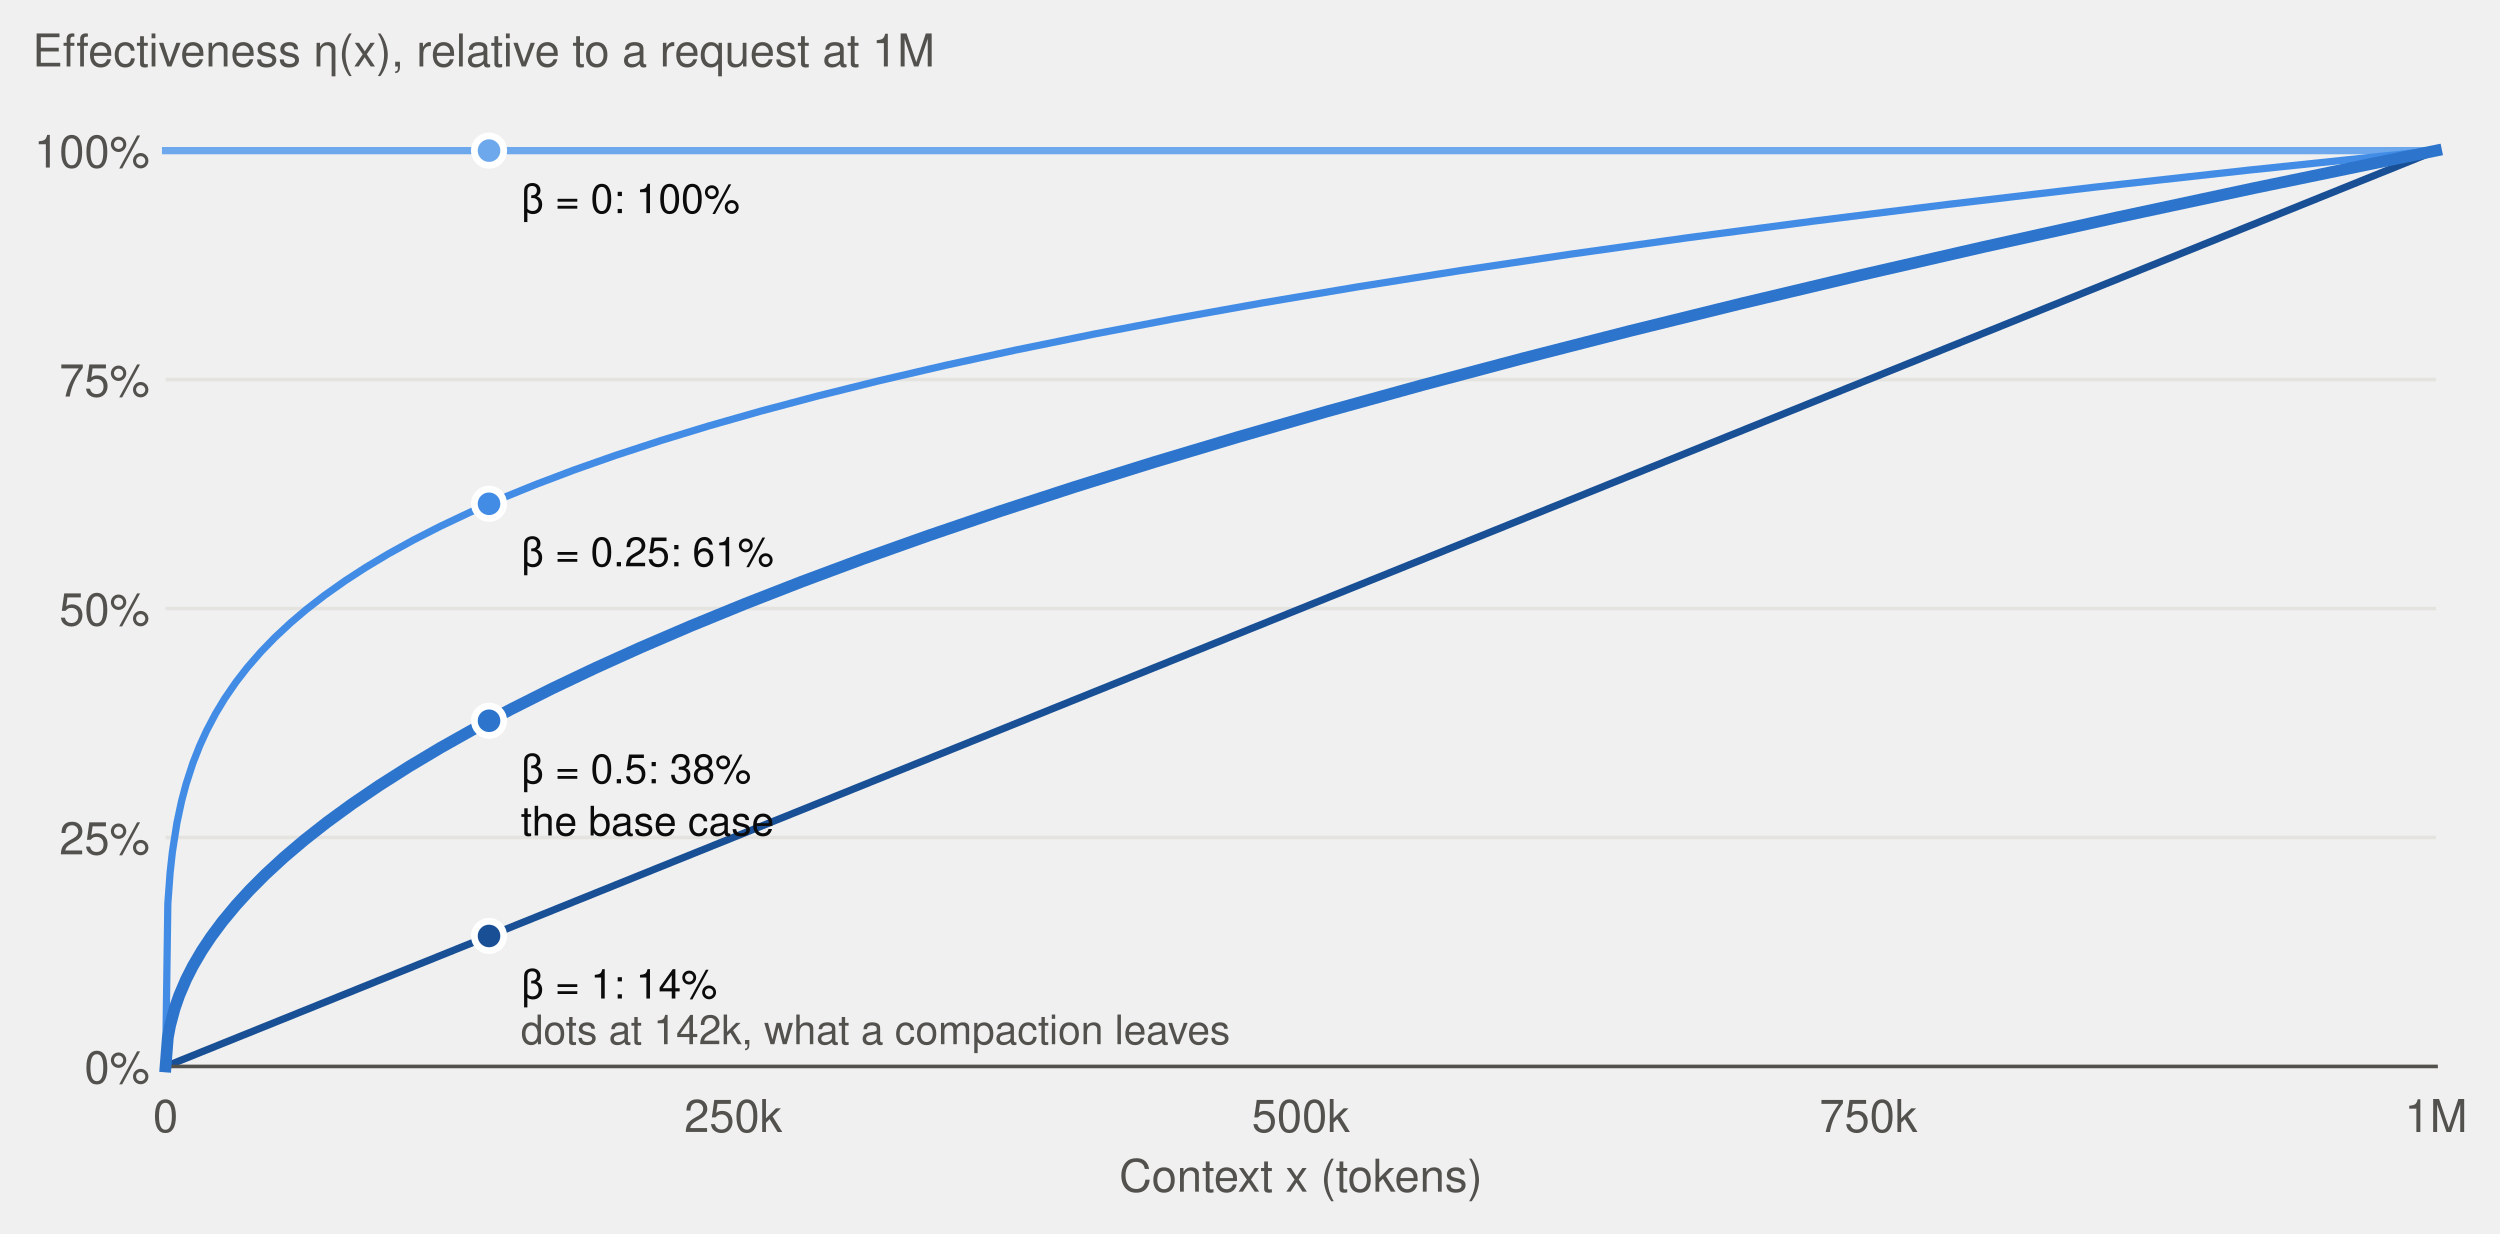
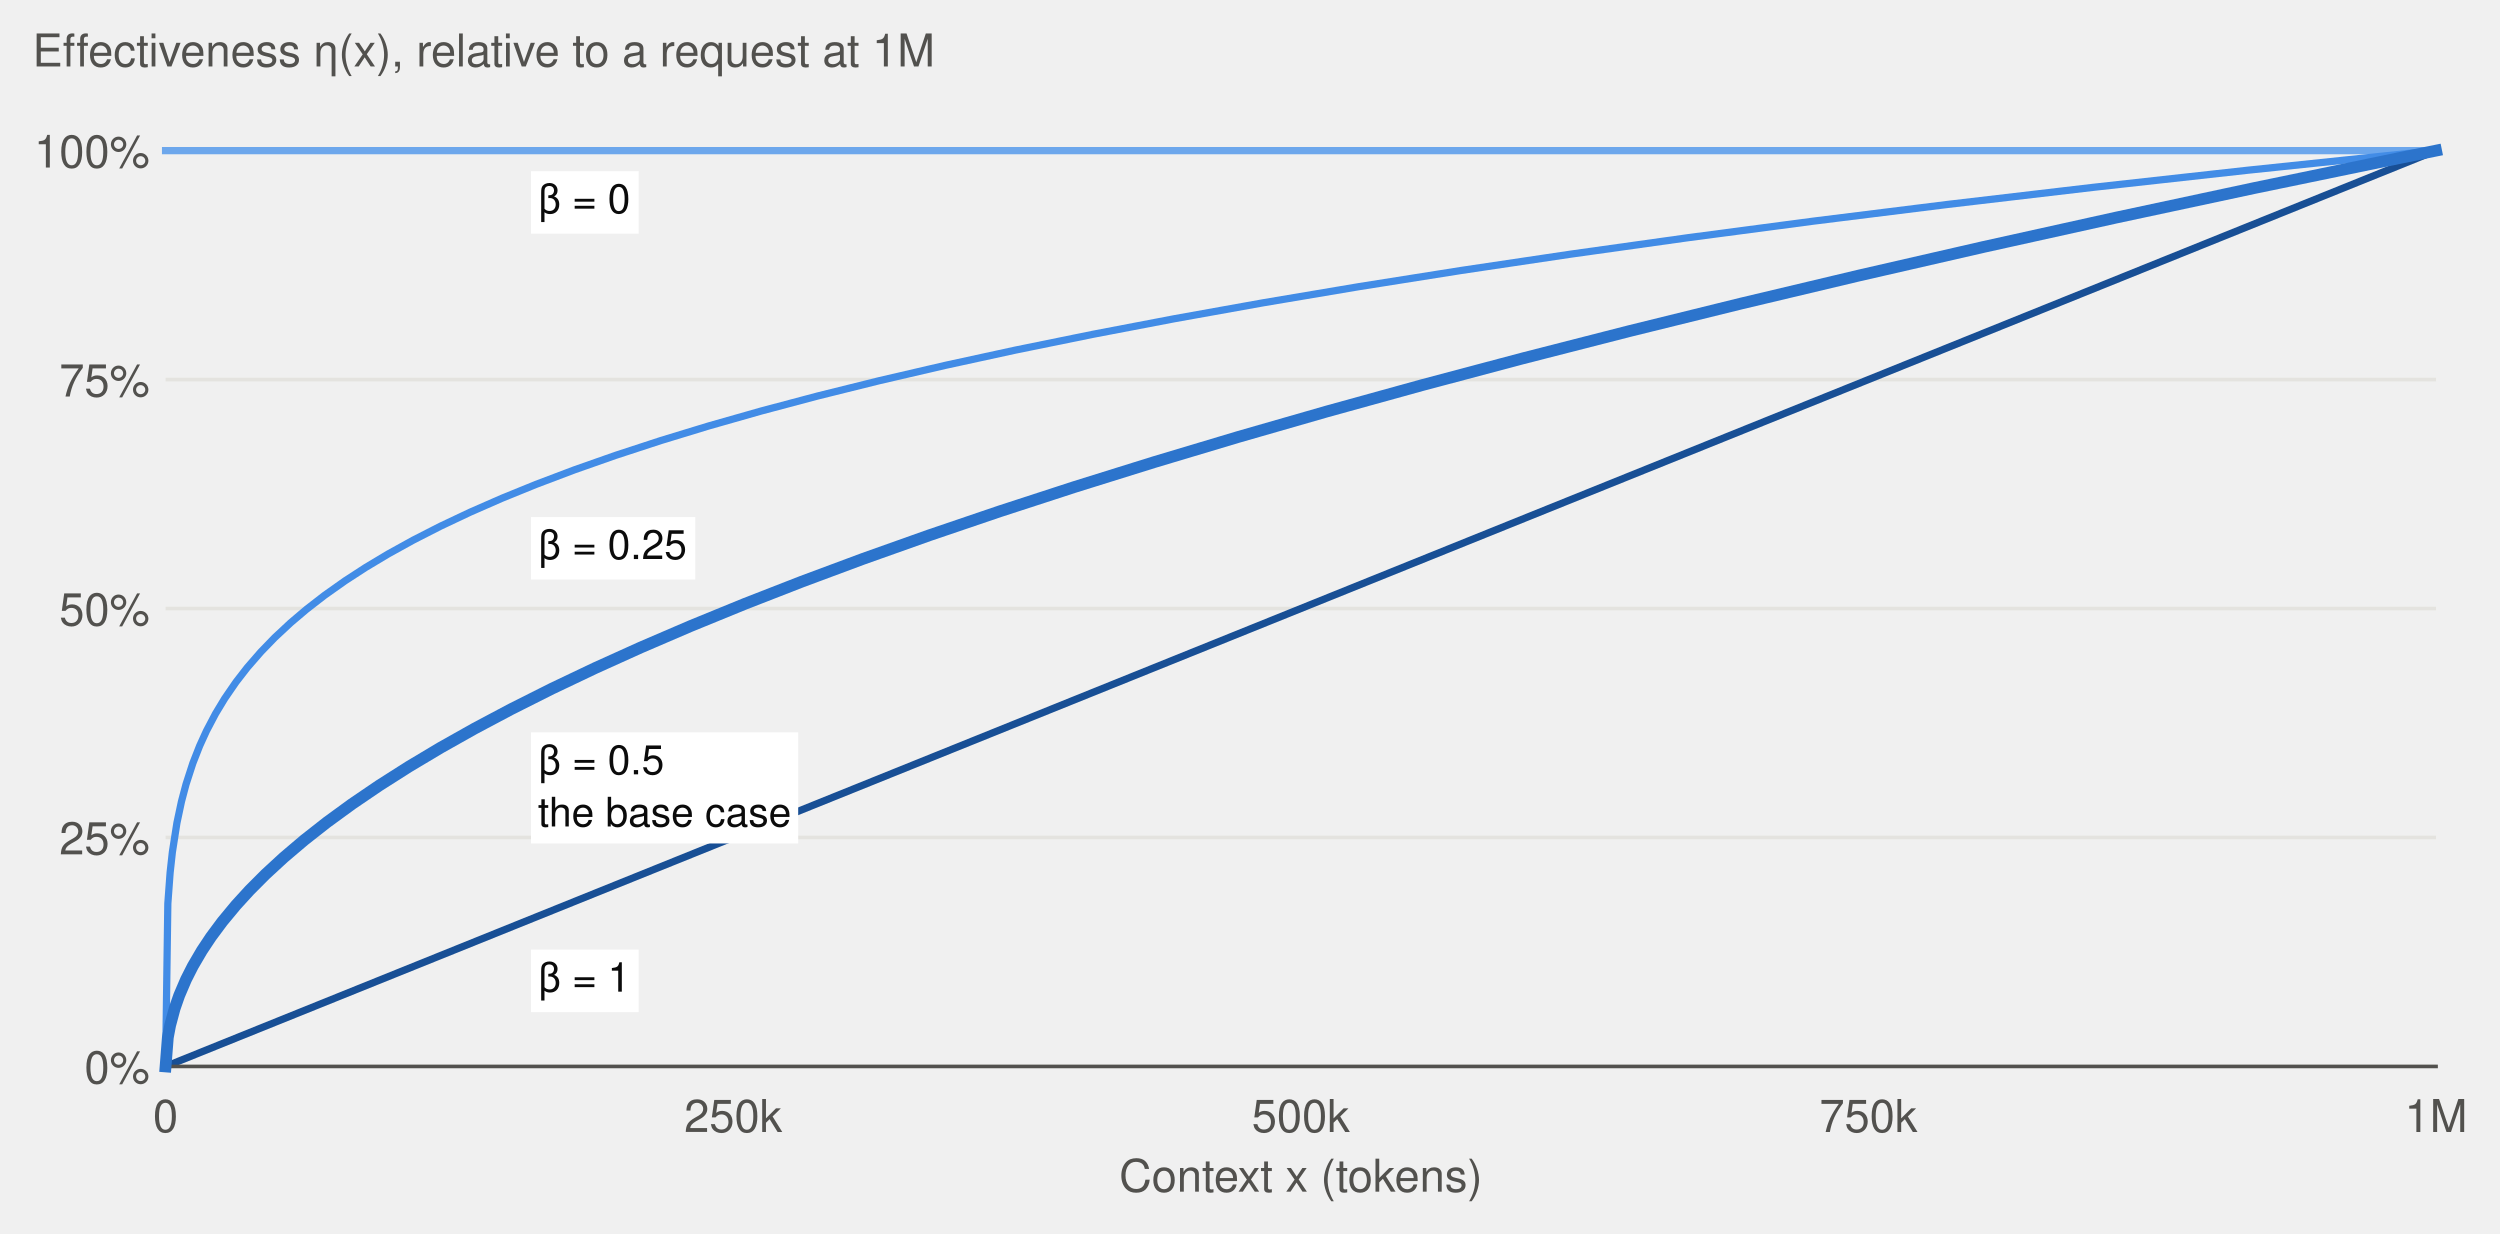
- <svg xmlns="http://www.w3.org/2000/svg" xmlns:xlink="http://www.w3.org/1999/xlink" width="552.965pt" height="272.823pt" viewBox="0 0 552.965 272.823" version="1.1">
+ <svg xmlns="http://www.w3.org/2000/svg" width="552.965pt" height="272.823pt" viewBox="0 0 552.965 272.823" version="1.1">
  <defs>
    <style type="text/css">*{stroke-linejoin: round; stroke-linecap: butt}</style>
  </defs>
  <g id="figure_1">
    <g id="patch_1">
      <path d="M 0 272.823  L 552.965 272.823  L 552.965 0  L 0 0  L 0 272.823  z " style="fill: none" />
    </g>
    <g id="axes_1">
      <g id="patch_2">
        <path d="M 36.62 235.883  L 538.82 235.883  L 538.82 25.211  L 36.62 25.211  L 36.62 235.883  z " style="fill: none" />
      </g>
      <g id="matplotlib.axis_1">
        <g id="xtick_1">
          <g id="line2d_1" />
          <g id="text_1">
            <text style="font-size: 10px; font-family: 'Helvetica', 'Arial', 'DejaVu Sans'; text-anchor: middle; fill: #52514e" x="36.62" y="250.383" transform="rotate(-0 36.62 250.3833)">0</text>
          </g>
        </g>
        <g id="xtick_2">
          <g id="line2d_2" />
          <g id="text_2">
            <text style="font-size: 10px; font-family: 'Helvetica', 'Arial', 'DejaVu Sans'; text-anchor: middle; fill: #52514e" x="162.17" y="250.383" transform="rotate(-0 162.17 250.3833)">250k</text>
          </g>
        </g>
        <g id="xtick_3">
          <g id="line2d_3" />
          <g id="text_3">
            <text style="font-size: 10px; font-family: 'Helvetica', 'Arial', 'DejaVu Sans'; text-anchor: middle; fill: #52514e" x="287.72" y="250.383" transform="rotate(-0 287.72 250.3833)">500k</text>
          </g>
        </g>
        <g id="xtick_4">
          <g id="line2d_4" />
          <g id="text_4">
            <text style="font-size: 10px; font-family: 'Helvetica', 'Arial', 'DejaVu Sans'; text-anchor: middle; fill: #52514e" x="413.27" y="250.383" transform="rotate(-0 413.27 250.3833)">750k</text>
          </g>
        </g>
        <g id="xtick_5">
          <g id="line2d_5" />
          <g id="text_5">
            <text style="font-size: 10px; font-family: 'Helvetica', 'Arial', 'DejaVu Sans'; text-anchor: middle; fill: #52514e" x="538.82" y="250.383" transform="rotate(-0 538.82 250.3833)">1M</text>
          </g>
        </g>
        <g id="text_6">
          <text style="font-size: 10px; font-family: 'Helvetica', 'Arial', 'DejaVu Sans'; text-anchor: middle; fill: #52514e" x="287.72" y="263.582" transform="rotate(-0 287.72 263.5825)">Context x (tokens)</text>
        </g>
      </g>
      <g id="matplotlib.axis_2">
        <g id="ytick_1">
          <g id="line2d_6">
            <path d="M 36.62 235.883  L 538.82 235.883  " clip-path="url(#p0b7dc274f1)" style="fill: none; stroke: #e4e3df; stroke-width: 0.8; stroke-linecap: square" />
          </g>
          <g id="line2d_7" />
          <g id="text_7">
            <text style="font-size: 10px; font-family: 'Helvetica', 'Arial', 'DejaVu Sans'; text-anchor: end; fill: #52514e" x="33.12" y="239.633" transform="rotate(-0 33.12 239.6333)">0%</text>
          </g>
        </g>
        <g id="ytick_2">
          <g id="line2d_8">
            <path d="M 36.62 185.241  L 538.82 185.241  " clip-path="url(#p0b7dc274f1)" style="fill: none; stroke: #e4e3df; stroke-width: 0.8; stroke-linecap: square" />
          </g>
          <g id="line2d_9" />
          <g id="text_8">
            <text style="font-size: 10px; font-family: 'Helvetica', 'Arial', 'DejaVu Sans'; text-anchor: end; fill: #52514e" x="33.12" y="188.991" transform="rotate(-0 33.12 188.9909)">25%</text>
          </g>
        </g>
        <g id="ytick_3">
          <g id="line2d_10">
            <path d="M 36.62 134.599  L 538.82 134.599  " clip-path="url(#p0b7dc274f1)" style="fill: none; stroke: #e4e3df; stroke-width: 0.8; stroke-linecap: square" />
          </g>
          <g id="line2d_11" />
          <g id="text_9">
            <text style="font-size: 10px; font-family: 'Helvetica', 'Arial', 'DejaVu Sans'; text-anchor: end; fill: #52514e" x="33.12" y="138.349" transform="rotate(-0 33.12 138.3486)">50%</text>
          </g>
        </g>
        <g id="ytick_4">
          <g id="line2d_12">
            <path d="M 36.62 83.956  L 538.82 83.956  " clip-path="url(#p0b7dc274f1)" style="fill: none; stroke: #e4e3df; stroke-width: 0.8; stroke-linecap: square" />
          </g>
          <g id="line2d_13" />
          <g id="text_10">
            <text style="font-size: 10px; font-family: 'Helvetica', 'Arial', 'DejaVu Sans'; text-anchor: end; fill: #52514e" x="33.12" y="87.706" transform="rotate(-0 33.12 87.70633)">75%</text>
          </g>
        </g>
        <g id="ytick_5">
          <g id="line2d_14">
            <path d="M 36.62 33.314  L 538.82 33.314  " clip-path="url(#p0b7dc274f1)" style="fill: none; stroke: #e4e3df; stroke-width: 0.8; stroke-linecap: square" />
          </g>
          <g id="line2d_15" />
          <g id="text_11">
            <text style="font-size: 10px; font-family: 'Helvetica', 'Arial', 'DejaVu Sans'; text-anchor: end; fill: #52514e" x="33.12" y="37.064" transform="rotate(-0 33.12 37.06402)">100%</text>
          </g>
        </g>
        <g id="text_12">
          <text style="font-size: 10px; font-family: 'Helvetica', 'Arial', 'DejaVu Sans'; text-anchor: start; fill: #52514e" x="7.2" y="14.7" transform="rotate(-0 7.2 14.7)">Effectiveness η(x), relative to a request at 1M</text>
        </g>
      </g>
      <g id="line2d_16">
        <path d="M 36.62 33.314  L 538.82 33.314  L 538.82 33.314  " style="fill: none; stroke: #6da7ec; stroke-width: 1.6; stroke-linecap: square" />
      </g>
      <g id="line2d_17">
        <path d="M 36.62 235.883  L 37.123 199.852  L 37.625 193.034  L 38.128 188.463  L 39.134 182.004  L 40.139 177.275  L 41.144 173.475  L 42.652 168.821  L 44.161 164.974  L 45.669 161.667  L 47.679 157.849  L 49.69 154.521  L 52.204 150.863  L 54.717 147.625  L 57.734 144.157  L 60.75 141.043  L 64.269 137.76  L 67.788 134.777  L 71.809 131.662  L 76.334 128.462  L 80.858 125.526  L 85.885 122.516  L 91.415 119.46  L 97.447 116.38  L 103.982 113.292  L 111.02 110.209  L 118.561 107.139  L 127.106 103.906  L 136.155 100.723  L 146.209 97.432  L 156.766 94.212  L 168.328 90.92  L 180.896 87.579  L 194.469 84.208  L 209.047 80.821  L 224.631 77.43  L 241.723 73.946  L 259.82 70.486  L 279.425 66.968  L 300.539 63.41  L 323.161 59.827  L 347.29 56.232  L 373.431 52.567  L 401.079 48.916  L 430.739 45.223  L 462.912 41.445  L 497.096 37.659  L 533.793 33.823  L 538.82 33.314  L 538.82 33.314  " style="fill: none; stroke: #428ce6; stroke-width: 1.6; stroke-linecap: square" />
      </g>
      <g id="line2d_18">
        <path d="M 36.62 235.883  L 538.82 33.314  L 538.82 33.314  " style="fill: none; stroke: #184f95; stroke-width: 1.6; stroke-linecap: square" />
      </g>
      <g id="patch_3">
        <path d="M 36.62 235.883  L 538.82 235.883  " style="fill: none; stroke: #52514e; stroke-width: 0.8; stroke-linejoin: miter; stroke-linecap: square" />
      </g>
-       <g id="text_13">
-         <text style="font-size: 9px; font-family: 'Helvetica', 'Arial', 'DejaVu Sans'; text-anchor: start; fill: #0b0b0b" x="115.198" y="47.15" transform="rotate(-0 115.1978 47.14991)">β = 0: 100%</text>
-       </g>
-       <g id="text_14">
-         <text style="font-size: 9px; font-family: 'Helvetica', 'Arial', 'DejaVu Sans'; text-anchor: start; fill: #0b0b0b" x="115.198" y="125.267" transform="rotate(-0 115.1978 125.267)">β = 0.25: 61%</text>
-       </g>
      <g id="line2d_19">
        <path d="M 36.62 235.883  L 37.123 229.474  L 37.625 226.82  L 38.631 223.065  L 39.636 220.184  L 41.144 216.656  L 42.652 213.682  L 44.663 210.247  L 46.674 207.221  L 49.188 203.838  L 52.204 200.199  L 55.22 196.899  L 58.739 193.371  L 62.761 189.667  L 67.285 185.827  L 72.312 181.88  L 77.842 177.847  L 83.874 173.746  L 90.409 169.588  L 97.447 165.384  L 104.988 161.142  L 113.031 156.868  L 122.079 152.32  L 131.631 147.774  L 141.685 143.229  L 152.744 138.475  L 164.809 133.54  L 177.377 128.64  L 190.95 123.588  L 205.528 118.404  L 221.112 113.104  L 237.701 107.703  L 255.296 102.213  L 273.896 96.644  L 293.501 91.006  L 314.615 85.169  L 336.734 79.288  L 360.361 73.241  L 384.993 67.167  L 411.134 60.951  L 438.782 54.609  L 467.939 48.153  L 498.604 41.594  L 530.777 34.943  L 538.82 33.314  L 538.82 33.314  " style="fill: none; stroke: #2c74cc; stroke-width: 2.6; stroke-linecap: square" />
      </g>
+       <g id="text_13">
+         <g id="patch_4">
+           <path d="M 117.451 51.684  L 141.27 51.684  L 141.27 37.861  L 117.451 37.861  z " style="fill: #ffffff" />
+         </g>
+         <text style="font-size: 9px; font-family: 'Helvetica', 'Arial', 'DejaVu Sans'; text-anchor: start; fill: #0b0b0b" x="118.981" y="47.15" transform="rotate(-0 118.9808 47.14991)">β = 0</text>
+       </g>
+       <g id="text_14">
+         <g id="patch_5">
+           <path d="M 117.451 128.188  L 153.78 128.188  L 153.78 114.365  L 117.451 114.365  z " style="fill: #ffffff" />
+         </g>
+         <text style="font-size: 9px; font-family: 'Helvetica', 'Arial', 'DejaVu Sans'; text-anchor: start; fill: #0b0b0b" x="118.981" y="123.654" transform="rotate(-0 118.9808 123.6536)">β = 0.25</text>
+       </g>
      <g id="text_15">
-         <text style="font-size: 9px; font-family: 'Helvetica', 'Arial', 'DejaVu Sans'; fill: #0b0b0b" transform="translate(115.1978 173.2597)">β = 0.5: 38%</text>
-         <text style="font-size: 9px; font-family: 'Helvetica', 'Arial', 'DejaVu Sans'; fill: #0b0b0b" transform="translate(115.1978 184.7941)">the base case</text>
+         <g id="patch_6">
+           <path d="M 117.451 186.562  L 176.546 186.562  L 176.546 161.976  L 117.451 161.976  z " style="fill: #ffffff" />
+         </g>
+         <text style="font-size: 9px; font-family: 'Helvetica', 'Arial', 'DejaVu Sans'; fill: #0b0b0b" transform="translate(118.9808 171.2644)">β = 0.5</text>
+         <text style="font-size: 9px; font-family: 'Helvetica', 'Arial', 'DejaVu Sans'; fill: #0b0b0b" transform="translate(118.9808 182.7988)">the base case</text>
      </g>
      <g id="text_16">
-         <text style="font-size: 9px; font-family: 'Helvetica', 'Arial', 'DejaVu Sans'; text-anchor: start; fill: #0b0b0b" x="115.198" y="220.86" transform="rotate(-0 115.1978 220.8597)">β = 1: 14%</text>
-       </g>
-       <g id="text_17">
-         <text style="font-size: 9px; font-family: 'Helvetica', 'Arial', 'DejaVu Sans'; text-anchor: start; fill: #52514e" x="115.198" y="230.969" transform="rotate(-0 115.1978 230.9688)">dots at 142k, what a compaction leaves</text>
-       </g>
-       <g id="line2d_20">
-         <defs>
-           <path id="mcbe912b5a5" d="M 0 3.25  C 0.862 3.25 1.689 2.908 2.298 2.298  C 2.908 1.689 3.25 0.862 3.25 0  C 3.25 -0.862 2.908 -1.689 2.298 -2.298  C 1.689 -2.908 0.862 -3.25 0 -3.25  C -0.862 -3.25 -1.689 -2.908 -2.298 -2.298  C -2.908 -1.689 -3.25 -0.862 -3.25 0  C -3.25 0.862 -2.908 1.689 -2.298 2.298  C -1.689 2.908 -0.862 3.25 0 3.25  z " style="stroke: #ffffff; stroke-width: 1.5" />
-         </defs>
-         <g clip-path="url(#p0b7dc274f1)">
-           <use xlink:href="#mcbe912b5a5" x="108.167" y="33.314" style="fill: #6da7ec; stroke: #ffffff; stroke-width: 1.5" />
+         <g id="patch_7">
+           <path d="M 117.451 223.868  L 141.27 223.868  L 141.27 210.045  L 117.451 210.045  z " style="fill: #ffffff" />
        </g>
-       </g>
-       <g id="line2d_21">
-         <defs>
-           <path id="m016579d3dd" d="M 0 3.25  C 0.862 3.25 1.689 2.908 2.298 2.298  C 2.908 1.689 3.25 0.862 3.25 0  C 3.25 -0.862 2.908 -1.689 2.298 -2.298  C 1.689 -2.908 0.862 -3.25 0 -3.25  C -0.862 -3.25 -1.689 -2.908 -2.298 -2.298  C -2.908 -1.689 -3.25 -0.862 -3.25 0  C -3.25 0.862 -2.908 1.689 -2.298 2.298  C -1.689 2.908 -0.862 3.25 0 3.25  z " style="stroke: #ffffff; stroke-width: 1.5" />
-         </defs>
-         <g clip-path="url(#p0b7dc274f1)">
-           <use xlink:href="#m016579d3dd" x="108.167" y="111.431" style="fill: #428ce6; stroke: #ffffff; stroke-width: 1.5" />
-         </g>
-       </g>
-       <g id="line2d_22">
-         <defs>
-           <path id="m38bb1385a4" d="M 0 3.25  C 0.862 3.25 1.689 2.908 2.298 2.298  C 2.908 1.689 3.25 0.862 3.25 0  C 3.25 -0.862 2.908 -1.689 2.298 -2.298  C 1.689 -2.908 0.862 -3.25 0 -3.25  C -0.862 -3.25 -1.689 -2.908 -2.298 -2.298  C -2.908 -1.689 -3.25 -0.862 -3.25 0  C -3.25 0.862 -2.908 1.689 -2.298 2.298  C -1.689 2.908 -0.862 3.25 0 3.25  z " style="stroke: #ffffff; stroke-width: 1.5" />
-         </defs>
-         <g clip-path="url(#p0b7dc274f1)">
-           <use xlink:href="#m38bb1385a4" x="108.167" y="159.424" style="fill: #2c74cc; stroke: #ffffff; stroke-width: 1.5" />
-         </g>
-       </g>
-       <g id="line2d_23">
-         <defs>
-           <path id="m2078433467" d="M 0 3.25  C 0.862 3.25 1.689 2.908 2.298 2.298  C 2.908 1.689 3.25 0.862 3.25 0  C 3.25 -0.862 2.908 -1.689 2.298 -2.298  C 1.689 -2.908 0.862 -3.25 0 -3.25  C -0.862 -3.25 -1.689 -2.908 -2.298 -2.298  C -2.908 -1.689 -3.25 -0.862 -3.25 0  C -3.25 0.862 -2.908 1.689 -2.298 2.298  C -1.689 2.908 -0.862 3.25 0 3.25  z " style="stroke: #ffffff; stroke-width: 1.5" />
-         </defs>
-         <g clip-path="url(#p0b7dc274f1)">
-           <use xlink:href="#m2078433467" x="108.167" y="207.024" style="fill: #184f95; stroke: #ffffff; stroke-width: 1.5" />
-         </g>
+         <text style="font-size: 9px; font-family: 'Helvetica', 'Arial', 'DejaVu Sans'; text-anchor: start; fill: #0b0b0b" x="118.981" y="219.334" transform="rotate(-0 118.9808 219.3338)">β = 1</text>
      </g>
    </g>
  </g>
  <defs>
    <clipPath id="p0b7dc274f1">
      <rect x="36.62" y="25.211" width="502.2" height="210.672" />
    </clipPath>
  </defs>
</svg>
